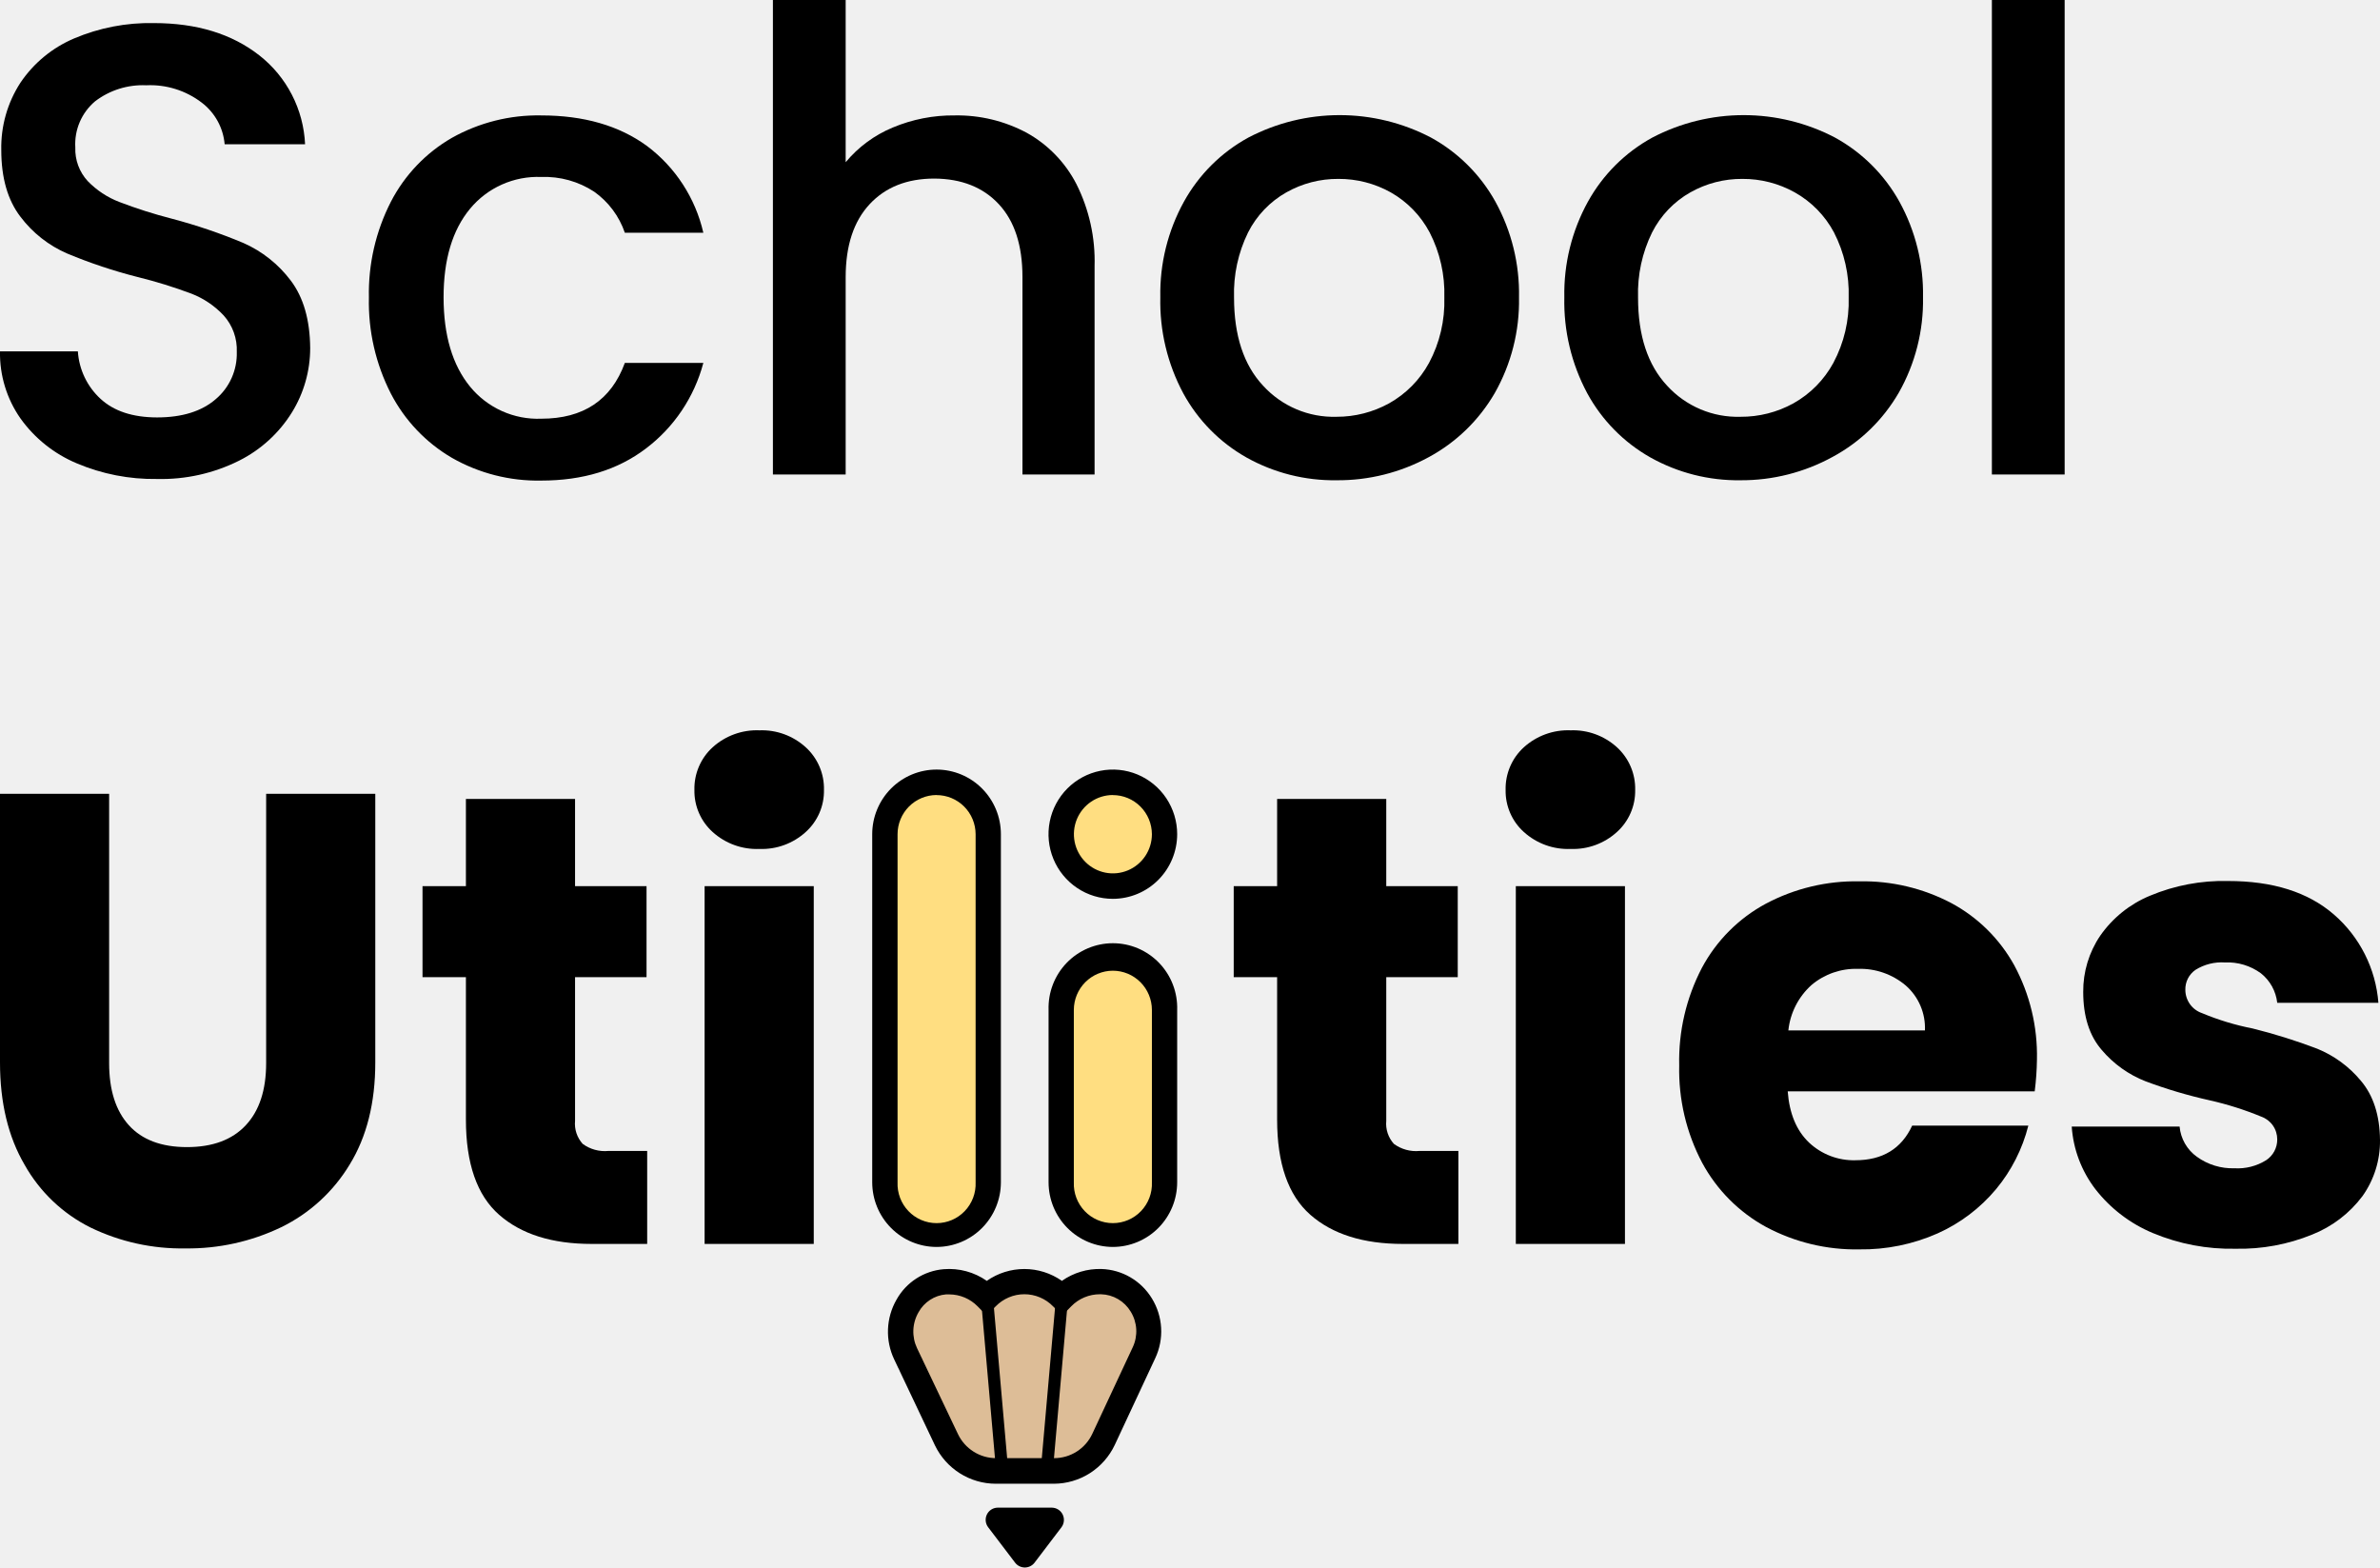
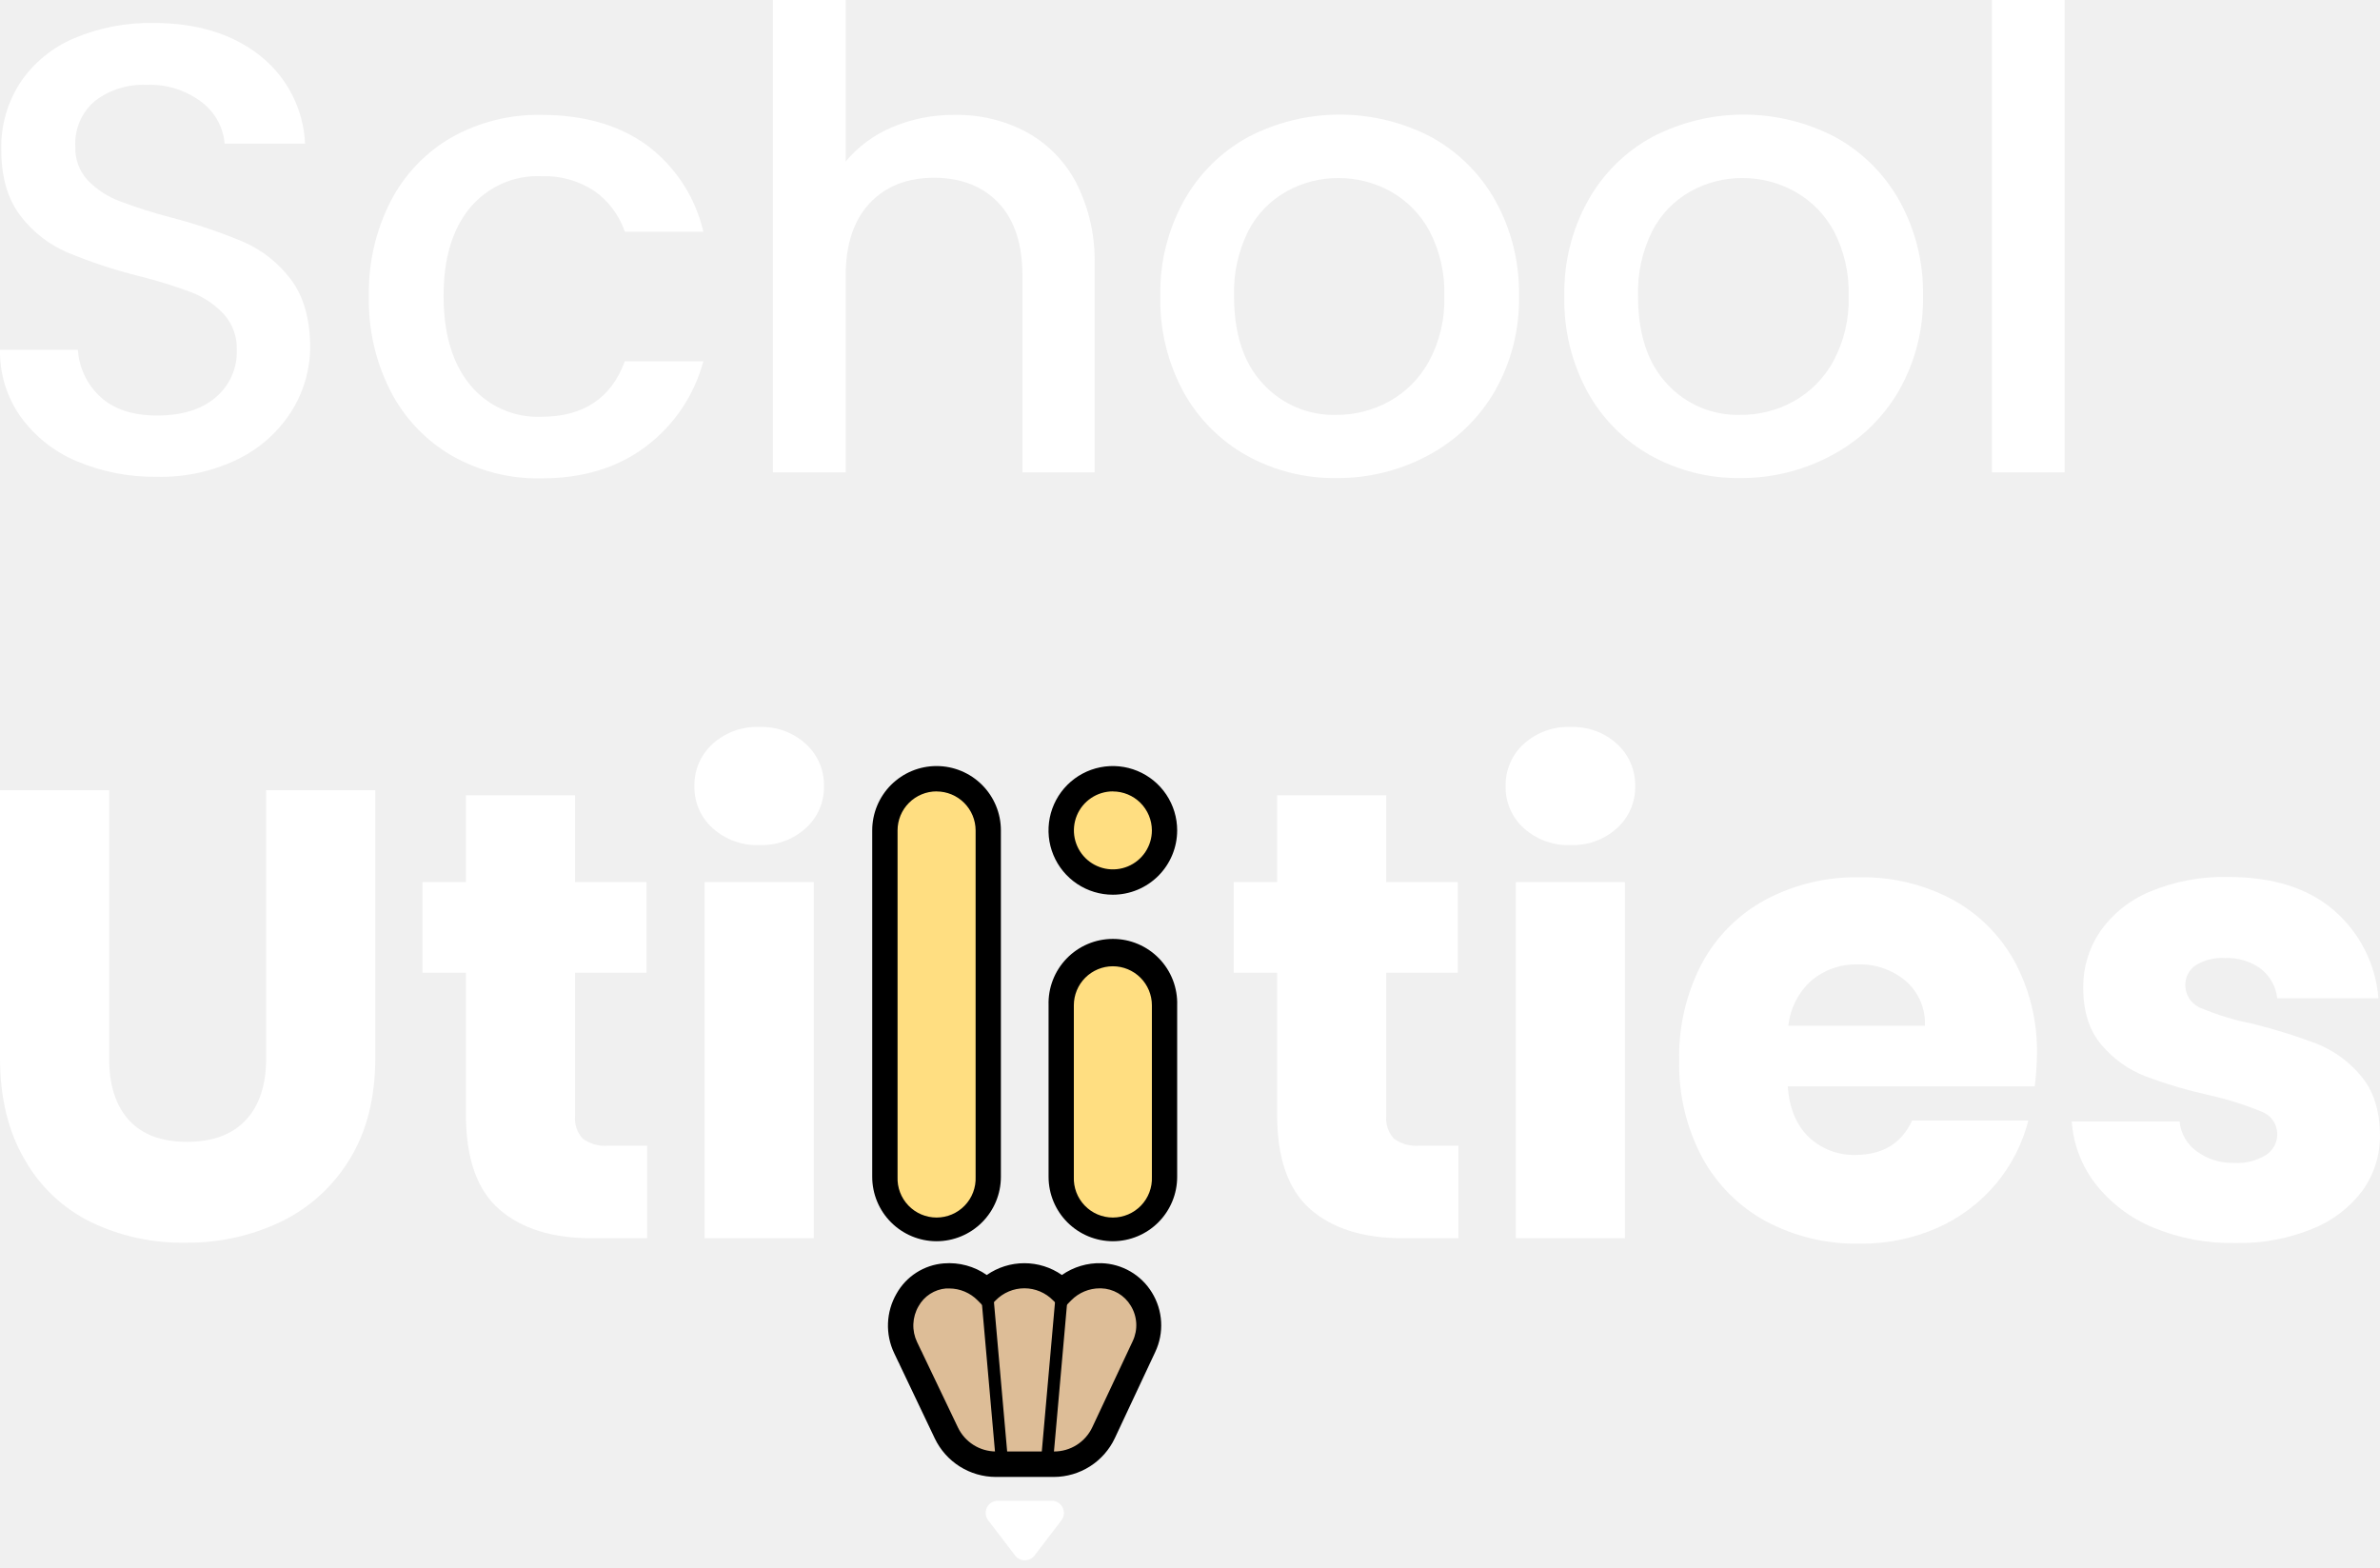
- <svg xmlns="http://www.w3.org/2000/svg" width="249" height="164" viewBox="0 0 249 164" fill="none">
-   <g clip-path="url(#clip0_1_992)">
-     <path d="M115.205 134.089H115.045C114.313 134.087 113.588 134.232 112.913 134.515C112.237 134.799 111.625 135.215 111.112 135.739V135.739C110.598 135.216 109.986 134.801 109.312 134.518C108.637 134.235 107.913 134.089 107.182 134.089C106.451 134.089 105.727 134.235 105.053 134.518C104.378 134.801 103.766 135.216 103.253 135.739C102.739 135.215 102.127 134.799 101.452 134.515C100.776 134.232 100.051 134.087 99.32 134.089C99.166 134.089 99.019 134.089 98.865 134.089C95.28 134.377 93.203 138.355 94.752 141.622L95.18 142.521L95.286 142.729C95.286 142.782 95.333 142.836 95.353 142.883L95.854 143.929L99.032 150.604C99.498 151.583 100.229 152.41 101.143 152.99C102.056 153.569 103.114 153.877 104.194 153.877H110.27C111.357 153.876 112.421 153.564 113.339 152.979C114.256 152.393 114.989 151.558 115.452 150.57L118.57 143.862L119.686 141.481C120.044 140.705 120.207 139.851 120.159 138.997C120.111 138.143 119.854 137.313 119.411 136.582C118.968 135.851 118.353 135.241 117.619 134.806C116.885 134.371 116.056 134.125 115.205 134.089Z" fill="#DDBD97" />
-     <path d="M103.886 135.682L102.622 135.795L104.21 153.843L105.474 153.731L103.886 135.682Z" fill="black" />
-     <path d="M110.481 135.682L108.891 153.73L110.154 153.843L111.745 135.795L110.481 135.682Z" fill="black" />
-     <path d="M104.374 157.728H110.037C110.274 157.729 110.506 157.795 110.707 157.921C110.908 158.047 111.07 158.226 111.176 158.439C111.281 158.652 111.325 158.891 111.303 159.128C111.281 159.364 111.194 159.591 111.052 159.781L108.221 163.504C108.1 163.655 107.948 163.777 107.775 163.86C107.601 163.944 107.411 163.988 107.219 163.988C107.027 163.988 106.837 163.944 106.663 163.86C106.49 163.777 106.337 163.655 106.217 163.504L103.386 159.781C103.242 159.593 103.153 159.369 103.129 159.134C103.105 158.898 103.146 158.661 103.249 158.447C103.351 158.234 103.511 158.054 103.71 157.927C103.909 157.8 104.139 157.731 104.374 157.728Z" fill="black" />
-     <path d="M8.013 48.466C5.66 47.477 3.625 45.852 2.137 43.77C0.705 41.719 -0.043 39.265 2.19795e-06 36.76H8.146C8.27 38.66 9.119 40.439 10.517 41.724C11.919 43.017 13.889 43.665 16.426 43.67C19.053 43.67 21.101 43.032 22.57 41.758C23.283 41.156 23.852 40.4 24.233 39.546C24.615 38.692 24.799 37.763 24.773 36.828C24.833 35.422 24.342 34.049 23.404 33.004C22.464 32 21.312 31.22 20.032 30.723C18.187 30.032 16.303 29.45 14.39 28.979C11.886 28.343 9.431 27.525 7.045 26.53C5.104 25.694 3.412 24.365 2.137 22.673C0.801 20.929 0.134 18.604 0.134 15.697C0.08 13.2 0.778 10.745 2.137 8.653C3.522 6.599 5.471 4.991 7.746 4.025C10.384 2.905 13.229 2.356 16.093 2.415C20.584 2.415 24.268 3.544 27.144 5.802C28.56 6.913 29.72 8.319 30.544 9.922C31.368 11.526 31.837 13.29 31.918 15.093H23.504C23.43 14.238 23.178 13.408 22.764 12.657C22.349 11.905 21.783 11.25 21.101 10.733C19.436 9.462 17.38 8.82 15.291 8.922C13.37 8.836 11.48 9.43 9.949 10.599C9.253 11.185 8.702 11.928 8.343 12.767C7.983 13.605 7.825 14.517 7.879 15.429C7.832 16.73 8.3 17.996 9.181 18.95C10.112 19.91 11.24 20.654 12.487 21.131C14.278 21.816 16.106 22.398 17.962 22.875C20.522 23.549 23.032 24.4 25.474 25.424C27.427 26.288 29.128 27.638 30.416 29.348C31.751 31.114 32.43 33.473 32.452 36.425C32.451 38.795 31.792 41.118 30.549 43.133C29.204 45.304 27.285 47.057 25.007 48.198C22.344 49.527 19.399 50.183 16.426 50.11C13.539 50.154 10.674 49.595 8.013 48.466V48.466Z" fill="black" />
-     <path d="M40.899 21.097C42.345 18.305 44.558 15.988 47.276 14.422C50.13 12.822 53.356 12.011 56.624 12.075C61.076 12.075 64.76 13.137 67.675 15.261C70.656 17.49 72.751 20.712 73.585 24.35H65.372C64.779 22.616 63.658 21.114 62.166 20.057C60.523 18.979 58.586 18.44 56.624 18.514C55.213 18.457 53.807 18.727 52.516 19.303C51.225 19.878 50.083 20.745 49.179 21.835C47.327 24.071 46.403 27.168 46.408 31.126C46.412 35.083 47.336 38.191 49.179 40.45C50.078 41.548 51.218 42.422 52.51 43.004C53.802 43.586 55.21 43.86 56.624 43.804C61.031 43.804 63.947 41.859 65.372 37.968H73.585C72.637 41.545 70.521 44.699 67.575 46.923C64.637 49.159 60.987 50.277 56.624 50.277C53.352 50.342 50.122 49.52 47.276 47.896C44.562 46.31 42.351 43.984 40.899 41.188C39.307 38.08 38.515 34.62 38.595 31.126C38.521 27.642 39.312 24.195 40.899 21.097V21.097Z" fill="black" />
-     <path d="M107.406 13.886C109.632 15.118 111.445 16.985 112.614 19.252C113.95 21.911 114.604 24.862 114.517 27.839V49.64H106.972V28.979C106.972 25.674 106.148 23.136 104.501 21.365C102.854 19.594 100.606 18.7 97.757 18.682C94.904 18.682 92.644 19.576 90.98 21.365C89.315 23.154 88.48 25.692 88.475 28.979V49.64H80.863V0H88.475V16.971C89.797 15.384 91.481 14.141 93.383 13.349C95.444 12.482 97.66 12.048 99.894 12.075C102.51 12.029 105.095 12.652 107.406 13.886V13.886Z" fill="black" />
-     <path d="M130.409 47.862C127.624 46.293 125.333 43.968 123.799 41.154C122.143 38.066 121.314 34.599 121.395 31.092C121.327 27.6 122.18 24.152 123.866 21.097C125.435 18.264 127.774 15.937 130.61 14.389C133.559 12.848 136.834 12.044 140.158 12.044C143.483 12.044 146.758 12.848 149.707 14.389C152.54 15.941 154.878 18.267 156.451 21.097C158.14 24.163 158.992 27.622 158.922 31.126C158.987 34.626 158.11 38.079 156.385 41.121C154.742 43.956 152.35 46.278 149.473 47.829C146.512 49.441 143.192 50.272 139.825 50.244C136.533 50.291 133.286 49.47 130.409 47.862V47.862ZM145.333 42.194C147.093 41.209 148.54 39.744 149.507 37.968C150.629 35.868 151.182 33.508 151.109 31.126C151.182 28.762 150.654 26.418 149.574 24.317C148.642 22.558 147.228 21.103 145.5 20.124C143.826 19.19 141.94 18.705 140.025 18.716C138.12 18.701 136.244 19.187 134.583 20.124C132.864 21.093 131.47 22.552 130.576 24.317C129.538 26.431 129.034 28.769 129.107 31.126C129.107 35.106 130.12 38.18 132.146 40.349C133.118 41.414 134.307 42.255 135.632 42.816C136.957 43.378 138.387 43.646 139.825 43.603C141.75 43.61 143.646 43.125 145.333 42.194V42.194Z" fill="black" />
-     <path d="M172.677 47.862C169.892 46.293 167.601 43.968 166.067 41.154C164.411 38.066 163.582 34.599 163.663 31.092C163.595 27.6 164.448 24.152 166.134 21.097C167.703 18.264 170.042 15.937 172.878 14.389C175.827 12.848 179.102 12.044 182.426 12.044C185.751 12.044 189.026 12.848 191.975 14.389C194.808 15.941 197.146 18.267 198.719 21.097C200.402 24.153 201.254 27.6 201.19 31.092C201.255 34.592 200.378 38.045 198.652 41.087C197.01 43.922 194.618 46.244 191.741 47.795C188.783 49.419 185.463 50.261 182.093 50.244C178.801 50.291 175.554 49.47 172.677 47.862ZM187.635 42.194C189.395 41.209 190.842 39.744 191.808 37.968C192.931 35.868 193.483 33.508 193.411 31.126C193.484 28.762 192.955 26.418 191.875 24.317C190.934 22.553 189.509 21.098 187.768 20.124C186.094 19.19 184.208 18.705 182.293 18.716C180.388 18.701 178.512 19.187 176.851 20.124C175.132 21.093 173.738 22.552 172.844 24.317C171.806 26.431 171.302 28.769 171.375 31.126C171.375 35.106 172.388 38.18 174.414 40.349C175.386 41.414 176.575 42.255 177.9 42.816C179.225 43.378 180.655 43.646 182.093 43.603C184.029 43.616 185.937 43.131 187.635 42.194V42.194Z" fill="black" />
-     <path d="M216.007 0V49.64H208.395V0H216.007Z" fill="black" />
-     <path d="M103.386 87.273C103.386 84.272 100.966 81.839 97.981 81.839C94.995 81.839 92.575 84.272 92.575 87.273V123.691C92.575 126.692 94.995 129.124 97.981 129.124C100.966 129.124 103.386 126.692 103.386 123.691V87.273Z" fill="#FFDE81" />
-     <path d="M97.984 130.453C96.2 130.451 94.489 129.738 93.227 128.47C91.965 127.203 91.255 125.484 91.253 123.691V87.272C91.253 86.385 91.427 85.505 91.766 84.685C92.104 83.865 92.6 83.119 93.225 82.491C93.85 81.863 94.592 81.365 95.408 81.025C96.225 80.686 97.1 80.511 97.984 80.511C98.868 80.511 99.743 80.686 100.56 81.025C101.376 81.365 102.118 81.863 102.743 82.491C103.368 83.119 103.864 83.865 104.203 84.685C104.541 85.505 104.715 86.385 104.715 87.272V123.691C104.713 125.484 104.003 127.203 102.742 128.47C101.48 129.738 99.769 130.451 97.984 130.453V130.453ZM97.984 83.174C96.903 83.176 95.866 83.608 95.101 84.376C94.336 85.145 93.906 86.186 93.904 87.272V123.691C93.882 124.244 93.971 124.795 94.166 125.312C94.361 125.829 94.659 126.302 95.04 126.7C95.421 127.099 95.879 127.417 96.385 127.634C96.892 127.85 97.437 127.962 97.987 127.962C98.538 127.962 99.083 127.85 99.589 127.634C100.096 127.417 100.553 127.099 100.935 126.7C101.316 126.302 101.613 125.829 101.809 125.312C102.004 124.795 102.093 124.244 102.071 123.691V87.272C102.067 86.186 101.635 85.145 100.869 84.378C100.103 83.611 99.066 83.181 97.984 83.181V83.174Z" fill="black" />
-     <path d="M121.836 105.66C121.836 102.659 119.416 100.226 116.43 100.226C113.445 100.226 111.025 102.659 111.025 105.66V123.691C111.025 126.692 113.445 129.125 116.43 129.125C119.416 129.125 121.836 126.692 121.836 123.691V105.66Z" fill="#FFDE81" />
-     <path d="M116.427 130.453C114.644 130.449 112.934 129.735 111.674 128.468C110.413 127.2 109.705 125.483 109.703 123.691V105.653C109.675 104.747 109.828 103.845 110.153 103.001C110.478 102.156 110.969 101.385 111.597 100.734C112.224 100.084 112.975 99.567 113.806 99.213C114.636 98.86 115.529 98.678 116.43 98.678C117.332 98.678 118.225 98.86 119.055 99.213C119.885 99.567 120.637 100.084 121.264 100.734C121.892 101.385 122.383 102.156 122.708 103.001C123.033 103.845 123.186 104.747 123.158 105.653V123.691C123.156 125.484 122.446 127.203 121.185 128.47C119.923 129.738 118.212 130.451 116.427 130.453V130.453ZM116.427 101.554C115.346 101.556 114.309 101.988 113.544 102.757C112.779 103.525 112.349 104.566 112.347 105.653V123.691C112.325 124.244 112.414 124.795 112.609 125.312C112.804 125.829 113.102 126.302 113.483 126.701C113.864 127.099 114.322 127.417 114.828 127.634C115.335 127.85 115.88 127.962 116.43 127.962C116.981 127.962 117.526 127.85 118.032 127.634C118.539 127.417 118.996 127.099 119.378 126.701C119.759 126.302 120.056 125.829 120.252 125.312C120.447 124.795 120.536 124.244 120.514 123.691V105.653C120.512 104.565 120.081 103.523 119.314 102.754C118.548 101.986 117.51 101.554 116.427 101.554V101.554Z" fill="black" />
-     <path d="M116.427 92.706C119.414 92.706 121.836 90.273 121.836 87.273C121.836 84.272 119.414 81.839 116.427 81.839C113.44 81.839 111.018 84.272 111.018 87.273C111.018 90.273 113.44 92.706 116.427 92.706Z" fill="#FFDE81" />
-     <path d="M116.427 94.034C115.096 94.034 113.794 93.638 112.688 92.895C111.581 92.152 110.718 91.096 110.209 89.86C109.699 88.625 109.566 87.265 109.826 85.953C110.085 84.642 110.726 83.437 111.668 82.491C112.609 81.546 113.808 80.902 115.114 80.641C116.42 80.38 117.773 80.514 119.003 81.025C120.233 81.537 121.284 82.404 122.024 83.516C122.763 84.628 123.158 85.935 123.158 87.272C123.156 89.065 122.446 90.784 121.184 92.052C119.923 93.32 118.212 94.032 116.427 94.034V94.034ZM116.427 83.174C115.62 83.175 114.832 83.417 114.162 83.868C113.492 84.319 112.97 84.96 112.662 85.709C112.355 86.458 112.275 87.282 112.433 88.076C112.591 88.871 112.98 89.6 113.551 90.173C114.122 90.746 114.849 91.135 115.64 91.293C116.431 91.451 117.251 91.369 117.997 91.058C118.742 90.748 119.378 90.223 119.826 89.549C120.274 88.875 120.514 88.083 120.514 87.272C120.51 86.186 120.078 85.145 119.312 84.378C118.546 83.611 117.509 83.181 116.427 83.181V83.174Z" fill="black" />
-     <path d="M110.27 155.226H104.167C102.839 155.221 101.538 154.841 100.414 154.13C99.29 153.418 98.388 152.403 97.811 151.201L94.151 143.48C94.124 143.425 94.1 143.369 94.078 143.312C94.038 143.245 94.011 143.185 93.978 143.118L93.55 142.212C93.084 141.23 92.862 140.15 92.904 139.063C92.946 137.976 93.25 136.916 93.791 135.973C94.291 135.073 95.005 134.31 95.869 133.753C96.734 133.196 97.722 132.862 98.745 132.78C100.339 132.65 101.928 133.082 103.239 134.001C104.392 133.194 105.764 132.761 107.169 132.761C108.574 132.761 109.946 133.194 111.098 134.001C112.309 133.15 113.761 132.715 115.238 132.76C116.303 132.793 117.343 133.092 118.264 133.63C119.184 134.167 119.958 134.927 120.514 135.839C121.085 136.768 121.417 137.826 121.479 138.917C121.541 140.007 121.331 141.096 120.867 142.085L116.634 151.154C116.064 152.367 115.164 153.393 114.038 154.114C112.912 154.834 111.606 155.22 110.27 155.226ZM99.32 135.417H98.972C98.378 135.467 97.805 135.663 97.305 135.989C96.804 136.314 96.391 136.758 96.101 137.282C95.771 137.849 95.584 138.49 95.557 139.147C95.531 139.805 95.665 140.458 95.948 141.052L96.375 141.95L96.455 142.105L96.548 142.313L100.228 150.04C100.588 150.79 101.151 151.423 101.853 151.866C102.554 152.31 103.365 152.547 104.194 152.549H110.27C111.11 152.553 111.933 152.315 112.643 151.865C113.353 151.415 113.919 150.77 114.277 150.007L118.51 140.944C118.787 140.355 118.912 139.706 118.875 139.055C118.837 138.405 118.639 137.775 118.297 137.221C117.973 136.68 117.519 136.23 116.976 135.912C116.434 135.594 115.82 135.419 115.192 135.403H115.072C114.515 135.402 113.964 135.512 113.45 135.728C112.936 135.943 112.471 136.259 112.08 136.658L111.139 137.617L110.177 136.671C109.786 136.269 109.318 135.949 108.802 135.731C108.286 135.512 107.732 135.4 107.172 135.4C106.612 135.4 106.058 135.512 105.542 135.731C105.026 135.949 104.559 136.269 104.167 136.671L103.226 137.63L102.284 136.671C101.897 136.276 101.435 135.962 100.927 135.746C100.418 135.531 99.872 135.419 99.32 135.417V135.417Z" fill="black" />
-     <path d="M11.418 83.046V111.22C11.418 114.038 12.108 116.207 13.488 117.727C14.868 119.248 16.894 120.008 19.565 120.008C22.236 120.008 24.284 119.248 25.708 117.727C27.133 116.207 27.845 114.038 27.845 111.22V83.046H39.263V111.153C39.263 115.362 38.373 118.917 36.592 121.819C34.881 124.661 32.388 126.944 29.414 128.393C26.288 129.893 22.861 130.65 19.398 130.607C15.969 130.667 12.573 129.92 9.482 128.427C6.573 126.983 4.165 124.692 2.571 121.853C0.857 118.924 0 115.357 0 111.153V83.046H11.418Z" fill="black" />
-     <path d="M67.709 120.411V130.137H61.899C57.76 130.137 54.532 129.12 52.217 127.085C49.902 125.05 48.745 121.73 48.745 117.124V102.232H44.204V92.706H48.745V83.583H60.163V92.706H67.642V102.232H60.163V117.258C60.122 117.694 60.171 118.135 60.309 118.551C60.447 118.966 60.671 119.349 60.965 119.673C61.736 120.237 62.685 120.499 63.636 120.411H67.709Z" fill="black" />
-     <path d="M74.553 87.038C73.941 86.485 73.454 85.807 73.125 85.049C72.797 84.291 72.635 83.471 72.65 82.644C72.63 81.807 72.79 80.975 73.118 80.205C73.447 79.436 73.936 78.746 74.553 78.183C75.895 76.969 77.657 76.331 79.461 76.405C81.244 76.339 82.982 76.978 84.302 78.183C84.919 78.746 85.409 79.436 85.737 80.205C86.066 80.975 86.225 81.807 86.205 82.644C86.22 83.471 86.058 84.291 85.73 85.049C85.401 85.807 84.915 86.485 84.302 87.038C82.982 88.243 81.244 88.881 79.461 88.815C77.657 88.89 75.895 88.252 74.553 87.038V87.038ZM85.137 92.706V130.137H73.718V92.706H85.137Z" fill="black" />
-     <path d="M152.578 120.411V130.137H146.769C142.629 130.137 139.402 129.12 137.087 127.085C134.772 125.05 133.615 121.73 133.615 117.124V102.232H129.074V92.706H133.615V83.583H145.033V92.706H152.512V102.232H145.033V117.258C144.991 117.694 145.041 118.135 145.179 118.551C145.317 118.966 145.54 119.349 145.834 119.673C146.606 120.237 147.555 120.499 148.505 120.411H152.578Z" fill="black" />
-     <path d="M159.423 87.038C158.81 86.485 158.323 85.807 157.995 85.049C157.667 84.291 157.505 83.471 157.52 82.644C157.5 81.807 157.659 80.975 157.988 80.205C158.316 79.436 158.806 78.746 159.423 78.183C160.765 76.969 162.526 76.331 164.331 76.405C166.114 76.339 167.851 76.978 169.172 78.183C169.789 78.746 170.278 79.436 170.607 80.205C170.935 80.975 171.095 81.807 171.075 82.644C171.09 83.471 170.928 84.291 170.6 85.049C170.271 85.807 169.784 86.485 169.172 87.038C167.851 88.243 166.114 88.881 164.331 88.815C162.526 88.89 160.765 88.252 159.423 87.038V87.038ZM170.006 92.706V130.137H158.588V92.706H170.006Z" fill="black" />
-     <path d="M212.875 114.172H187.034C187.207 116.498 187.953 118.286 189.271 119.539C190.581 120.768 192.32 121.43 194.112 121.383C196.956 121.383 198.937 120.176 200.055 117.761H212.208C211.592 120.2 210.44 122.47 208.835 124.402C207.175 126.391 205.086 127.974 202.726 129.031C200.14 130.178 197.339 130.75 194.512 130.708C191.117 130.77 187.762 129.961 184.763 128.36C181.938 126.82 179.619 124.49 178.086 121.652C176.428 118.516 175.6 115.005 175.682 111.455C175.599 107.91 176.415 104.401 178.053 101.259C179.574 98.412 181.897 96.079 184.73 94.551C187.75 92.944 191.129 92.136 194.546 92.203C197.891 92.139 201.198 92.924 204.161 94.484C206.931 95.972 209.215 98.231 210.739 100.991C212.368 104.015 213.185 107.414 213.109 110.852C213.094 111.962 213.016 113.071 212.875 114.172ZM201.39 107.799C201.428 106.916 201.268 106.035 200.921 105.222C200.574 104.409 200.05 103.685 199.387 103.104C197.99 101.92 196.206 101.298 194.379 101.36C192.615 101.305 190.893 101.901 189.538 103.037C188.164 104.264 187.294 105.962 187.101 107.799H201.39Z" fill="black" />
-     <path d="M225.229 128.997C222.864 128.011 220.794 126.429 219.219 124.402C217.771 122.514 216.911 120.239 216.748 117.862H228.033C228.09 118.486 228.281 119.092 228.592 119.636C228.903 120.18 229.327 120.65 229.836 121.014C230.98 121.844 232.366 122.269 233.776 122.222C234.937 122.291 236.091 121.998 237.081 121.383C237.442 121.148 237.739 120.825 237.943 120.444C238.147 120.062 238.253 119.636 238.249 119.203C238.25 118.682 238.09 118.172 237.792 117.746C237.493 117.319 237.069 116.997 236.58 116.822C234.829 116.099 233.019 115.526 231.171 115.111C228.903 114.606 226.672 113.945 224.494 113.132C222.71 112.438 221.127 111.309 219.887 109.845C218.591 108.349 217.95 106.324 217.95 103.774C217.932 101.683 218.549 99.635 219.72 97.905C221.021 96.035 222.828 94.58 224.928 93.712C227.516 92.626 230.304 92.101 233.108 92.169C237.782 92.169 241.466 93.332 244.159 95.658C246.875 98.001 248.556 101.329 248.833 104.915H238.249C238.182 104.313 237.997 103.731 237.705 103.201C237.413 102.671 237.019 102.205 236.547 101.829C235.455 101.028 234.124 100.626 232.774 100.689C231.695 100.618 230.621 100.888 229.702 101.46C229.362 101.694 229.085 102.01 228.898 102.379C228.712 102.748 228.621 103.159 228.634 103.573C228.64 104.107 228.81 104.625 229.121 105.058C229.431 105.49 229.868 105.815 230.37 105.988C232.081 106.705 233.859 107.244 235.679 107.598C237.967 108.167 240.219 108.872 242.423 109.711C244.199 110.433 245.771 111.586 246.997 113.065C248.306 114.608 248.973 116.676 249 119.27C249.027 121.373 248.383 123.43 247.164 125.14C245.809 126.945 243.983 128.338 241.889 129.165C239.356 130.195 236.641 130.697 233.909 130.64C230.933 130.706 227.977 130.146 225.229 128.997V128.997Z" fill="black" />
+ <svg xmlns="http://www.w3.org/2000/svg" width="205" height="135" viewBox="0 0 205 135" fill="none">
+   <g clip-path="url(#clip0_54_2)">
+     <path d="M6.597 39.719C4.659 38.908 2.985 37.576 1.759 35.871C0.58 34.19 -0.035 32.179 -1.83517e-05 30.126H6.707C6.808 31.683 7.507 33.141 8.658 34.194C9.813 35.253 11.435 35.785 13.524 35.788C15.686 35.788 17.372 35.266 18.581 34.222C19.169 33.728 19.637 33.109 19.951 32.409C20.265 31.709 20.417 30.948 20.395 30.181C20.445 29.029 20.04 27.904 19.269 27.047C18.495 26.224 17.546 25.586 16.492 25.178C14.973 24.612 13.422 24.135 11.847 23.749C9.785 23.228 7.764 22.557 5.8 21.742C4.202 21.057 2.809 19.967 1.759 18.581C0.66 17.152 0.11 15.246 0.11 12.864C0.066 10.818 0.64 8.806 1.759 7.092C2.9 5.408 4.504 4.091 6.377 3.298C8.549 2.381 10.891 1.931 13.249 1.979C16.947 1.979 19.98 2.904 22.347 4.755C23.513 5.665 24.468 6.817 25.146 8.132C25.825 9.446 26.211 10.892 26.278 12.369H19.351C19.29 11.668 19.082 10.988 18.741 10.372C18.4 9.757 17.934 9.22 17.372 8.796C16.002 7.754 14.308 7.228 12.589 7.312C11.008 7.242 9.451 7.728 8.191 8.686C7.618 9.167 7.165 9.775 6.869 10.463C6.573 11.15 6.442 11.897 6.487 12.644C6.448 13.71 6.833 14.748 7.559 15.53C8.325 16.317 9.254 16.926 10.28 17.317C11.755 17.878 13.26 18.355 14.788 18.746C16.895 19.299 18.962 19.997 20.973 20.835C22.581 21.543 23.981 22.65 25.041 24.051C26.14 25.499 26.699 27.432 26.718 29.851C26.717 31.794 26.174 33.697 25.151 35.349C24.043 37.128 22.464 38.565 20.588 39.499C18.396 40.588 15.971 41.126 13.524 41.066C11.146 41.103 8.787 40.644 6.597 39.719Z" fill="white" />
+     <path d="M33.672 17.29C34.862 15.001 36.684 13.102 38.922 11.819C41.272 10.508 43.928 9.844 46.618 9.895C50.283 9.895 53.316 10.766 55.717 12.507C58.171 14.334 59.896 16.974 60.582 19.956H53.82C53.332 18.535 52.409 17.304 51.181 16.437C49.828 15.554 48.234 15.112 46.618 15.173C45.456 15.126 44.299 15.347 43.236 15.819C42.173 16.291 41.233 17.001 40.489 17.894C38.964 19.727 38.204 22.265 38.207 25.508C38.211 28.752 38.971 31.299 40.489 33.15C41.229 34.05 42.168 34.766 43.231 35.243C44.295 35.72 45.454 35.944 46.618 35.898C50.247 35.898 52.647 34.304 53.82 31.116H60.582C59.802 34.047 58.059 36.632 55.634 38.455C53.215 40.287 50.21 41.203 46.618 41.203C43.924 41.257 41.265 40.583 38.922 39.252C36.688 37.952 34.867 36.046 33.672 33.754C32.361 31.207 31.709 28.372 31.775 25.508C31.714 22.654 32.366 19.828 33.672 17.29Z" fill="white" />
+     <path d="M88.427 11.38C90.26 12.389 91.752 13.92 92.715 15.778C93.814 17.956 94.352 20.375 94.281 22.814V40.681H88.069V23.749C88.069 21.041 87.391 18.961 86.035 17.509C84.679 16.058 82.828 15.325 80.483 15.31C78.133 15.31 76.274 16.043 74.903 17.509C73.532 18.975 72.845 21.055 72.841 23.749V40.681H66.574V0H72.841V13.909C73.929 12.608 75.315 11.589 76.882 10.94C78.578 10.229 80.403 9.873 82.242 9.895C84.396 9.858 86.524 10.369 88.427 11.38Z" fill="white" />
+     <path d="M107.365 39.224C105.072 37.938 103.186 36.033 101.923 33.727C100.559 31.196 99.877 28.355 99.944 25.481C99.888 22.619 100.59 19.793 101.978 17.289C103.27 14.968 105.196 13.061 107.53 11.792C109.958 10.53 112.655 9.87 115.391 9.87C118.128 9.87 120.825 10.53 123.253 11.792C125.585 13.064 127.51 14.97 128.805 17.289C130.195 19.802 130.897 22.637 130.839 25.508C130.893 28.377 130.171 31.207 128.75 33.699C127.398 36.023 125.429 37.925 123.06 39.197C120.622 40.518 117.889 41.199 115.117 41.176C112.407 41.215 109.734 40.542 107.365 39.224ZM119.652 34.579C121.101 33.772 122.292 32.571 123.088 31.116C124.012 29.395 124.467 27.461 124.407 25.508C124.467 23.571 124.032 21.65 123.143 19.928C122.376 18.486 121.212 17.294 119.789 16.492C118.411 15.727 116.858 15.329 115.282 15.338C113.713 15.326 112.169 15.724 110.801 16.492C109.386 17.286 108.238 18.482 107.503 19.928C106.648 21.661 106.232 23.577 106.293 25.508C106.293 28.77 107.127 31.29 108.795 33.067C109.595 33.939 110.574 34.629 111.665 35.089C112.756 35.549 113.933 35.769 115.117 35.733C116.702 35.739 118.263 35.342 119.652 34.579Z" fill="white" />
+     <path d="M142.164 39.224C139.871 37.938 137.985 36.033 136.722 33.727C135.358 31.196 134.676 28.355 134.743 25.481C134.687 22.619 135.389 19.793 136.777 17.289C138.069 14.968 139.994 13.061 142.329 11.792C144.757 10.53 147.454 9.87 150.19 9.87C152.927 9.87 155.624 10.53 158.052 11.792C160.384 13.064 162.309 14.97 163.604 17.289C164.99 19.794 165.691 22.619 165.638 25.481C165.692 28.349 164.97 31.179 163.549 33.672C162.197 35.995 160.228 37.898 157.859 39.169C155.424 40.5 152.691 41.19 149.916 41.176C147.206 41.215 144.533 40.542 142.164 39.224ZM154.478 34.579C155.927 33.772 157.118 32.571 157.914 31.116C158.838 29.395 159.294 27.461 159.234 25.508C159.294 23.571 158.859 21.65 157.969 19.928C157.195 18.483 156.021 17.29 154.588 16.492C153.21 15.727 151.657 15.329 150.08 15.338C148.512 15.326 146.968 15.724 145.6 16.492C144.185 17.286 143.037 18.482 142.302 19.928C141.447 21.661 141.031 23.577 141.092 25.508C141.092 28.77 141.926 31.29 143.593 33.067C144.394 33.939 145.373 34.629 146.464 35.089C147.555 35.549 148.732 35.769 149.916 35.733C151.51 35.744 153.081 35.347 154.478 34.579Z" fill="white" />
+     <path d="M177.837 0V40.681H171.57V0H177.837Z" fill="white" />
+     <path d="M85.117 71.522C85.117 69.063 83.125 67.069 80.667 67.069C78.209 67.069 76.217 69.063 76.217 71.522V101.368C76.217 103.827 78.209 105.821 80.667 105.821C83.125 105.821 85.117 103.827 85.117 101.368V71.522Z" fill="#FFDE81" />
+     <path d="M80.67 106.909C79.2 106.908 77.792 106.323 76.753 105.284C75.714 104.245 75.13 102.837 75.128 101.368V71.522C75.128 70.794 75.272 70.074 75.55 69.401C75.829 68.729 76.237 68.118 76.751 67.603C77.266 67.089 77.877 66.681 78.549 66.402C79.221 66.124 79.942 65.981 80.67 65.981C81.397 65.981 82.118 66.124 82.79 66.402C83.463 66.681 84.073 67.089 84.588 67.603C85.103 68.118 85.511 68.729 85.789 69.401C86.068 70.074 86.211 70.794 86.211 71.522V101.368C86.21 102.837 85.625 104.245 84.586 105.284C83.547 106.323 82.139 106.908 80.67 106.909ZM80.67 68.163C79.779 68.164 78.926 68.519 78.296 69.148C77.666 69.778 77.312 70.632 77.311 71.522V101.368C77.292 101.82 77.366 102.272 77.526 102.696C77.687 103.12 77.932 103.507 78.246 103.834C78.56 104.161 78.936 104.421 79.353 104.599C79.77 104.776 80.219 104.868 80.672 104.868C81.126 104.868 81.574 104.776 81.991 104.599C82.408 104.421 82.785 104.161 83.099 103.834C83.413 103.507 83.658 103.12 83.818 102.696C83.979 102.272 84.052 101.82 84.034 101.368V71.522C84.031 70.632 83.675 69.779 83.045 69.15C82.414 68.521 81.56 68.168 80.67 68.168V68.163Z" fill="black" />
+     <path d="M100.307 86.59C100.307 84.131 98.314 82.138 95.856 82.138C93.398 82.138 91.406 84.131 91.406 86.59V101.368C91.406 103.827 93.398 105.82 95.856 105.82C98.314 105.82 100.307 103.827 100.307 101.368V86.59Z" fill="#FFDE81" />
+     <path d="M95.854 106.909C94.385 106.906 92.978 106.321 91.94 105.282C90.903 104.244 90.319 102.836 90.318 101.367V86.585C90.294 85.843 90.42 85.104 90.688 84.411C90.956 83.719 91.36 83.087 91.877 82.554C92.393 82.021 93.012 81.597 93.695 81.308C94.379 81.018 95.114 80.869 95.856 80.869C96.599 80.869 97.334 81.018 98.017 81.308C98.701 81.597 99.319 82.021 99.836 82.554C100.353 83.087 100.757 83.719 101.025 84.411C101.292 85.104 101.418 85.843 101.395 86.585V101.367C101.394 102.837 100.809 104.245 99.77 105.284C98.731 106.323 97.323 106.907 95.854 106.909ZM95.854 83.226C94.963 83.227 94.11 83.582 93.48 84.211C92.85 84.841 92.496 85.694 92.495 86.585V101.367C92.476 101.82 92.55 102.272 92.71 102.696C92.871 103.12 93.116 103.507 93.43 103.834C93.744 104.161 94.121 104.421 94.537 104.599C94.954 104.776 95.403 104.868 95.856 104.868C96.31 104.868 96.758 104.776 97.175 104.599C97.592 104.421 97.969 104.161 98.283 103.834C98.597 103.507 98.842 103.12 99.002 102.696C99.163 102.272 99.236 101.82 99.218 101.367V86.585C99.217 85.694 98.862 84.839 98.231 84.209C97.6 83.58 96.745 83.226 95.854 83.226Z" fill="black" />
+     <path d="M95.854 75.975C98.313 75.975 100.307 73.981 100.307 71.522C100.307 69.063 98.313 67.069 95.854 67.069C93.394 67.069 91.401 69.063 91.401 71.522C91.401 73.981 93.394 75.975 95.854 75.975Z" fill="#FFDE81" />
+     <path d="M95.854 77.063C94.758 77.063 93.686 76.738 92.775 76.129C91.864 75.52 91.153 74.655 90.734 73.642C90.314 72.63 90.205 71.516 90.419 70.441C90.632 69.366 91.16 68.379 91.935 67.603C92.71 66.829 93.698 66.301 94.772 66.087C95.847 65.873 96.962 65.983 97.974 66.402C98.987 66.822 99.852 67.532 100.461 68.443C101.07 69.355 101.395 70.426 101.395 71.522C101.394 72.991 100.809 74.4 99.77 75.439C98.731 76.478 97.323 77.062 95.854 77.063ZM95.854 68.163C95.189 68.164 94.541 68.362 93.989 68.732C93.437 69.102 93.008 69.626 92.754 70.24C92.501 70.854 92.435 71.529 92.565 72.181C92.696 72.832 93.016 73.43 93.486 73.899C93.956 74.368 94.554 74.688 95.206 74.817C95.857 74.946 96.532 74.879 97.146 74.625C97.759 74.37 98.284 73.94 98.652 73.388C99.021 72.835 99.218 72.186 99.218 71.522C99.215 70.632 98.859 69.779 98.229 69.15C97.598 68.521 96.744 68.168 95.854 68.168V68.163Z" fill="black" />
+     <path d="M94.847 109.889H94.716C94.113 109.887 93.516 110.006 92.96 110.238C92.404 110.471 91.9 110.811 91.478 111.241C91.055 110.813 90.551 110.473 89.996 110.24C89.44 110.008 88.844 109.889 88.242 109.889C87.64 109.889 87.044 110.008 86.489 110.24C85.934 110.473 85.43 110.813 85.007 111.241C84.584 110.811 84.08 110.471 83.524 110.238C82.968 110.006 82.372 109.887 81.769 109.889C81.643 109.889 81.522 109.889 81.395 109.889C78.443 110.125 76.733 113.385 78.009 116.062L78.361 116.799L78.449 116.969C78.449 117.013 78.487 117.057 78.504 117.096L78.916 117.953L81.533 123.423C81.916 124.226 82.518 124.904 83.27 125.379C84.022 125.853 84.893 126.106 85.782 126.106H90.785C91.68 126.105 92.556 125.849 93.311 125.37C94.066 124.89 94.67 124.205 95.051 123.396L97.618 117.898L98.536 115.947C98.832 115.311 98.965 114.611 98.926 113.911C98.887 113.211 98.675 112.531 98.311 111.932C97.946 111.333 97.439 110.833 96.835 110.477C96.231 110.12 95.548 109.918 94.847 109.889Z" fill="#DDBD97" />
+     <path d="M90.785 127.211H85.76C84.666 127.207 83.596 126.896 82.67 126.313C81.745 125.73 81.002 124.898 80.527 123.913L77.514 117.585C77.492 117.54 77.472 117.494 77.454 117.448C77.421 117.393 77.399 117.343 77.371 117.288L77.019 116.546C76.635 115.742 76.453 114.856 76.487 113.965C76.522 113.075 76.772 112.206 77.217 111.433C77.629 110.695 78.217 110.07 78.929 109.613C79.64 109.157 80.454 108.883 81.296 108.817C82.608 108.71 83.917 109.064 84.996 109.817C85.945 109.155 87.074 108.801 88.231 108.801C89.388 108.801 90.518 109.155 91.467 109.817C92.463 109.12 93.659 108.763 94.875 108.8C95.751 108.827 96.607 109.072 97.366 109.513C98.124 109.953 98.76 110.575 99.218 111.323C99.689 112.085 99.962 112.952 100.013 113.846C100.064 114.739 99.891 115.632 99.509 116.442L96.024 123.874C95.555 124.868 94.814 125.709 93.887 126.3C92.96 126.89 91.884 127.206 90.785 127.211ZM81.769 110.977H81.483C80.994 111.018 80.522 111.179 80.11 111.446C79.698 111.712 79.358 112.076 79.119 112.505C78.847 112.971 78.694 113.496 78.672 114.034C78.65 114.573 78.76 115.109 78.993 115.595L79.345 116.332L79.411 116.458L79.488 116.628L82.517 122.962C82.814 123.576 83.277 124.094 83.855 124.458C84.432 124.822 85.1 125.015 85.782 125.018H90.785C91.476 125.021 92.154 124.826 92.738 124.457C93.322 124.088 93.789 123.559 94.083 122.934L97.569 115.507C97.796 115.024 97.899 114.492 97.869 113.959C97.838 113.426 97.674 112.909 97.393 112.456C97.127 112.013 96.753 111.644 96.306 111.383C95.859 111.123 95.354 110.979 94.837 110.966H94.738C94.279 110.965 93.826 111.056 93.403 111.232C92.98 111.409 92.596 111.668 92.275 111.994L91.5 112.78L90.708 112.005C90.386 111.675 90.001 111.413 89.576 111.234C89.151 111.055 88.695 110.963 88.234 110.963C87.773 110.963 87.317 111.055 86.892 111.234C86.467 111.413 86.082 111.675 85.76 112.005L84.985 112.791L84.21 112.005C83.891 111.681 83.511 111.424 83.092 111.247C82.673 111.071 82.224 110.979 81.769 110.977Z" fill="black" />
+     <path d="M85.529 111.195L84.488 111.287L85.795 126.078L86.836 125.986L85.529 111.195Z" fill="black" />
+     <path d="M90.958 111.195L89.649 125.985L90.689 126.078L91.999 111.287L90.958 111.195Z" fill="black" />
+     <path d="M85.931 129.262H90.593C90.787 129.262 90.978 129.317 91.144 129.42C91.31 129.523 91.443 129.67 91.53 129.844C91.617 130.019 91.653 130.214 91.635 130.409C91.617 130.603 91.546 130.788 91.428 130.944L89.097 133.995C88.998 134.119 88.873 134.219 88.73 134.287C88.587 134.356 88.431 134.392 88.272 134.392C88.114 134.392 87.958 134.356 87.815 134.287C87.672 134.219 87.547 134.119 87.448 133.995L85.117 130.944C84.999 130.79 84.925 130.607 84.905 130.414C84.885 130.221 84.919 130.026 85.004 129.851C85.088 129.677 85.22 129.529 85.383 129.425C85.547 129.321 85.737 129.264 85.931 129.262Z" fill="white" />
+     <path d="M9.401 68.058V91.148C9.401 93.457 9.969 95.234 11.105 96.48C12.241 97.726 13.909 98.349 16.108 98.349C18.306 98.349 19.992 97.726 21.165 96.48C22.338 95.234 22.924 93.457 22.924 91.148V68.058H32.325V91.093C32.325 94.541 31.592 97.455 30.126 99.834C28.717 102.162 26.665 104.033 24.216 105.221C21.643 106.45 18.822 107.071 15.97 107.035C13.147 107.085 10.351 106.473 7.806 105.249C5.412 104.065 3.429 102.188 2.117 99.861C0.706 97.461 0 94.538 0 91.093V68.058H9.401Z" fill="white" />
+     <path d="M55.744 98.679V106.651H50.961C47.553 106.651 44.896 105.817 42.99 104.149C41.084 102.482 40.131 99.76 40.131 95.986V83.781H36.393V75.975H40.131V68.498H49.532V75.975H55.689V83.781H49.532V96.096C49.498 96.453 49.539 96.814 49.652 97.155C49.766 97.496 49.95 97.809 50.192 98.075C50.827 98.537 51.608 98.752 52.391 98.679H55.744Z" fill="white" />
+     <path d="M61.379 71.329C60.875 70.877 60.474 70.321 60.204 69.7C59.933 69.078 59.8 68.406 59.812 67.729C59.796 67.043 59.927 66.361 60.198 65.73C60.468 65.099 60.871 64.534 61.379 64.073C62.484 63.078 63.934 62.555 65.42 62.616C66.888 62.562 68.318 63.085 69.405 64.073C69.913 64.534 70.316 65.099 70.587 65.73C70.857 66.361 70.989 67.043 70.972 67.729C70.985 68.406 70.851 69.078 70.581 69.7C70.31 70.321 69.909 70.877 69.405 71.329C68.318 72.317 66.888 72.84 65.42 72.786C63.934 72.847 62.484 72.324 61.379 71.329ZM70.093 75.975V106.651H60.692V75.975H70.093Z" fill="white" />
+     <path d="M125.617 98.679V106.651H120.834C117.426 106.651 114.768 105.817 112.863 104.149C110.957 102.482 110.004 99.76 110.004 95.986V83.781H106.266V75.975H110.004V68.498H119.405V75.975H125.562V83.781H119.405V96.096C119.37 96.453 119.411 96.814 119.525 97.155C119.639 97.496 119.822 97.809 120.064 98.075C120.699 98.537 121.481 98.752 122.263 98.679H125.617Z" fill="white" />
+     <path d="M131.252 71.329C130.747 70.877 130.347 70.321 130.076 69.7C129.806 69.078 129.672 68.406 129.685 67.729C129.668 67.043 129.8 66.361 130.07 65.73C130.341 65.099 130.743 64.534 131.252 64.073C132.356 63.078 133.807 62.555 135.292 62.616C136.76 62.562 138.191 63.085 139.278 64.073C139.786 64.534 140.189 65.099 140.459 65.73C140.73 66.361 140.861 67.043 140.845 67.729C140.857 68.406 140.724 69.078 140.453 69.7C140.183 70.321 139.782 70.877 139.278 71.329C138.191 72.317 136.76 72.84 135.292 72.786C133.807 72.847 132.356 72.324 131.252 71.329ZM139.965 75.975V106.651H130.564V75.975H139.965Z" fill="white" />
+     <path d="M175.259 93.567H153.984C154.127 95.472 154.74 96.939 155.825 97.965C156.904 98.972 158.335 99.515 159.811 99.476C162.153 99.476 163.784 98.487 164.704 96.508H174.709C174.203 98.507 173.254 100.367 171.933 101.95C170.566 103.58 168.846 104.878 166.903 105.744C164.774 106.684 162.467 107.153 160.141 107.118C157.345 107.169 154.583 106.506 152.114 105.194C149.789 103.932 147.879 102.022 146.617 99.696C145.252 97.127 144.57 94.249 144.638 91.34C144.569 88.434 145.241 85.559 146.59 82.984C147.842 80.651 149.754 78.739 152.087 77.487C154.574 76.169 157.355 75.507 160.168 75.562C162.922 75.51 165.645 76.153 168.085 77.432C170.365 78.651 172.245 80.503 173.5 82.764C174.841 85.243 175.514 88.028 175.451 90.845C175.439 91.755 175.374 92.664 175.259 93.567ZM165.803 88.344C165.834 87.62 165.702 86.898 165.417 86.232C165.131 85.566 164.7 84.973 164.154 84.496C163.004 83.526 161.535 83.016 160.031 83.067C158.579 83.022 157.161 83.511 156.045 84.441C154.914 85.447 154.198 86.839 154.039 88.344H165.803Z" fill="white" />
+     <path d="M185.429 105.716C183.483 104.908 181.778 103.611 180.481 101.95C179.289 100.403 178.582 98.538 178.447 96.59H187.738C187.785 97.102 187.942 97.598 188.198 98.044C188.454 98.49 188.804 98.876 189.222 99.174C190.164 99.854 191.305 100.202 192.466 100.164C193.422 100.22 194.372 99.98 195.187 99.476C195.485 99.283 195.729 99.018 195.897 98.706C196.065 98.394 196.152 98.044 196.149 97.69C196.15 97.262 196.018 96.845 195.772 96.495C195.526 96.146 195.177 95.881 194.775 95.738C193.333 95.145 191.843 94.676 190.322 94.336C188.454 93.923 186.617 93.381 184.824 92.715C183.356 92.146 182.052 91.22 181.031 90.021C179.965 88.795 179.437 87.135 179.437 85.046C179.422 83.331 179.93 81.653 180.894 80.235C181.965 78.703 183.453 77.511 185.182 76.799C187.313 75.909 189.607 75.478 191.916 75.535C195.764 75.535 198.797 76.488 201.014 78.394C203.25 80.314 204.634 83.042 204.863 85.98H196.149C196.094 85.487 195.942 85.01 195.701 84.576C195.46 84.141 195.136 83.759 194.747 83.451C193.849 82.795 192.753 82.465 191.641 82.517C190.753 82.459 189.869 82.68 189.112 83.149C188.832 83.34 188.604 83.599 188.45 83.902C188.297 84.205 188.222 84.541 188.233 84.881C188.237 85.318 188.377 85.743 188.633 86.097C188.889 86.451 189.249 86.718 189.662 86.86C191.07 87.447 192.535 87.889 194.033 88.179C195.916 88.645 197.77 89.223 199.585 89.911C201.048 90.503 202.341 91.447 203.351 92.659C204.428 93.924 204.978 95.619 205 97.745C205.022 99.468 204.492 101.154 203.488 102.555C202.373 104.034 200.87 105.176 199.145 105.853C197.06 106.698 194.825 107.109 192.576 107.063C190.126 107.117 187.691 106.658 185.429 105.716Z" fill="white" />
  </g>
  <defs>
-     <clipPath id="clip0_1_992">
-       <rect width="249" height="164" fill="white" />
+     <clipPath id="clip0_54_2">
+       <rect width="205" height="134.402" fill="white" />
    </clipPath>
  </defs>
</svg>
